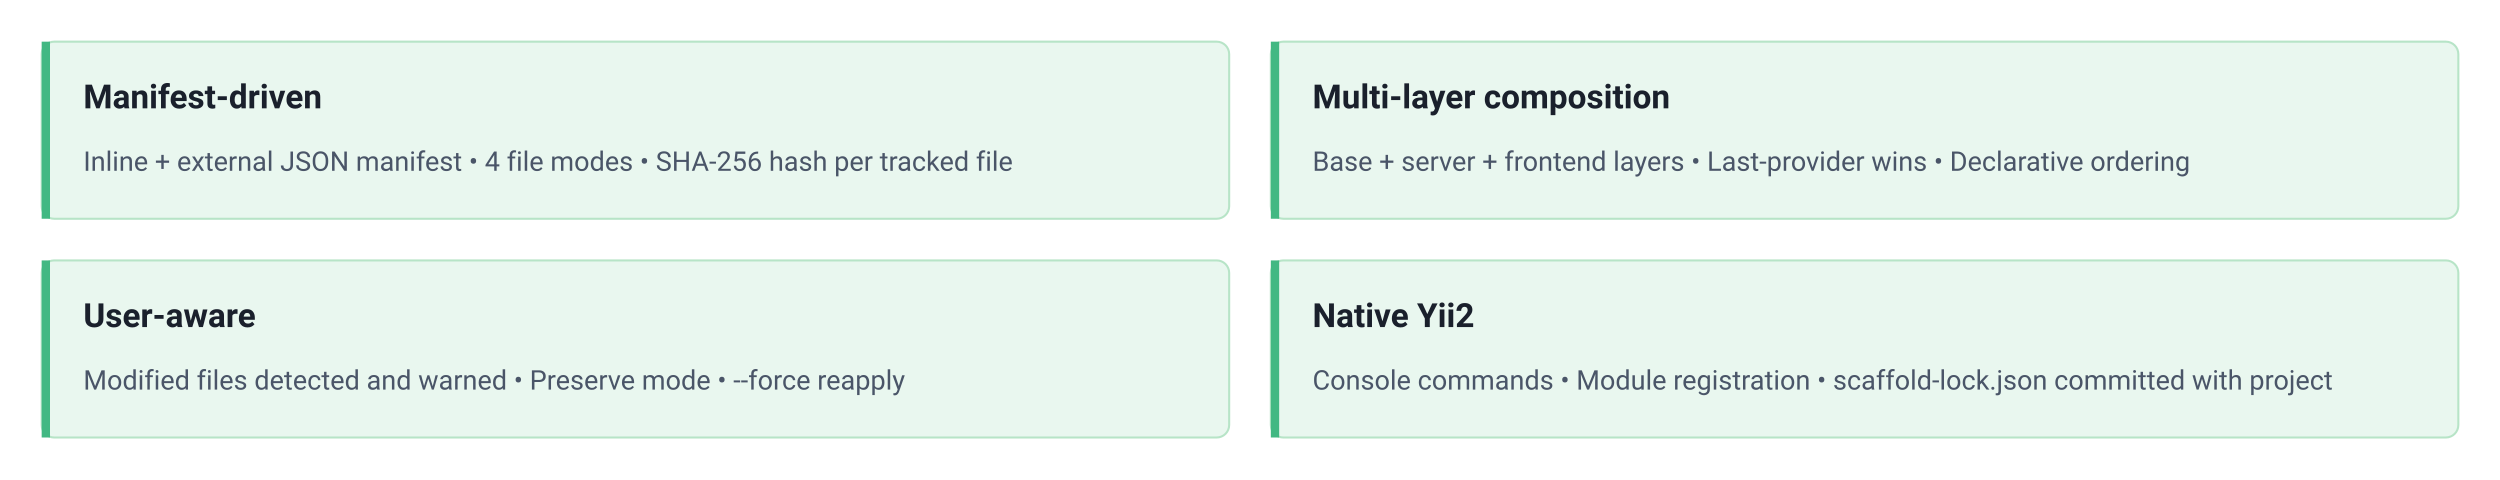
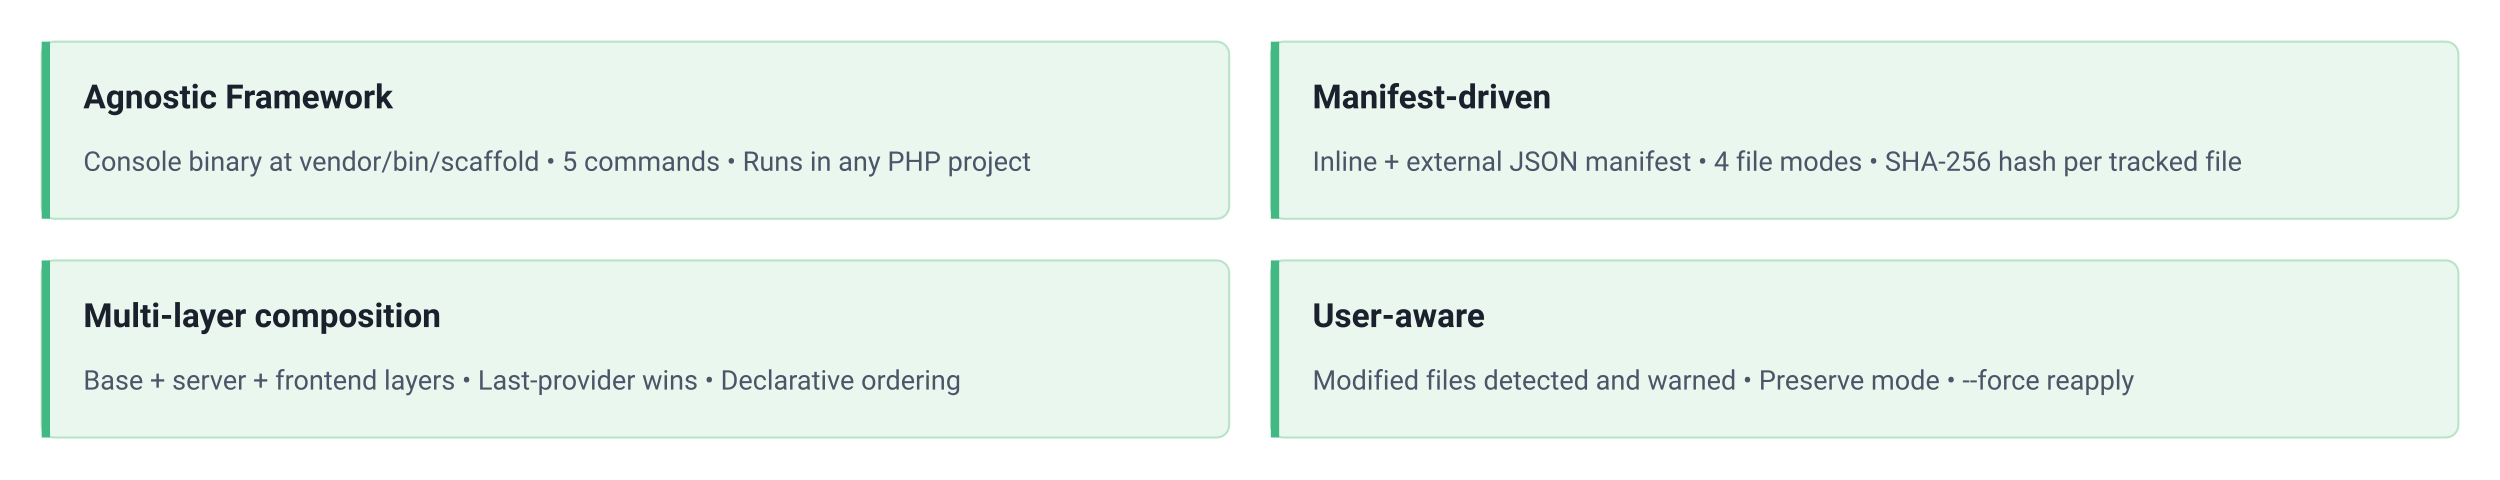
<svg xmlns="http://www.w3.org/2000/svg" viewBox="0 0 1200 230" width="100%" height="230">
  <style>
        text { font-family: -apple-system, BlinkMacSystemFont, "Segoe UI", Roboto, Helvetica, Arial, sans-serif; }
        .box-bg { fill: #e9f7ef; stroke: #b7e4c7; stroke-width: 1; }
        .title { font-weight: 700; font-size: 16px; fill: #1a202c; }
        .content { font-size: 13px; fill: #4a5568; }
    </style>
  <g>
    <rect class="box-bg" x="20" y="20" width="570" height="85" rx="6" />
    <rect x="20" y="20" width="4" height="85" fill="#42b883" />
-     <text class="title" x="40" y="52">Manifest-driven</text>
-     <text class="content" x="40" y="82">Inline + external JSON manifest • 4 file modes • SHA-256 hash per tracked file</text>
+     <text class="title" x="40" y="52">Agnostic Framework</text>
+     <text class="content" x="40" y="82">Console binary at vendor/bin/scaffold • 5 commands • Runs in any PHP project</text>
  </g>
  <g>
    <rect class="box-bg" x="610" y="20" width="570" height="85" rx="6" />
    <rect x="610" y="20" width="4" height="85" fill="#42b883" />
-     <text class="title" x="630" y="52">Multi-layer composition</text>
-     <text class="content" x="630" y="82">Base + server + frontend layers • Last-provider wins • Declarative ordering</text>
+     <text class="title" x="630" y="52">Manifest-driven</text>
+     <text class="content" x="630" y="82">Inline + external JSON manifest • 4 file modes • SHA-256 hash per tracked file</text>
  </g>
  <g>
    <rect class="box-bg" x="20" y="125" width="570" height="85" rx="6" />
    <rect x="20" y="125" width="4" height="85" fill="#42b883" />
-     <text class="title" x="40" y="157">User-aware</text>
-     <text class="content" x="40" y="187">Modified files detected and warned • Preserve mode • --force reapply</text>
+     <text class="title" x="40" y="157">Multi-layer composition</text>
+     <text class="content" x="40" y="187">Base + server + frontend layers • Last-provider wins • Declarative ordering</text>
  </g>
  <g>
    <rect class="box-bg" x="610" y="125" width="570" height="85" rx="6" />
    <rect x="610" y="125" width="4" height="85" fill="#42b883" />
-     <text class="title" x="630" y="157">Native Yii2</text>
-     <text class="content" x="630" y="187">Console commands • Module registration • scaffold-lock.json committed with project</text>
+     <text class="title" x="630" y="157">User-aware</text>
+     <text class="content" x="630" y="187">Modified files detected and warned • Preserve mode • --force reapply</text>
  </g>
</svg>
